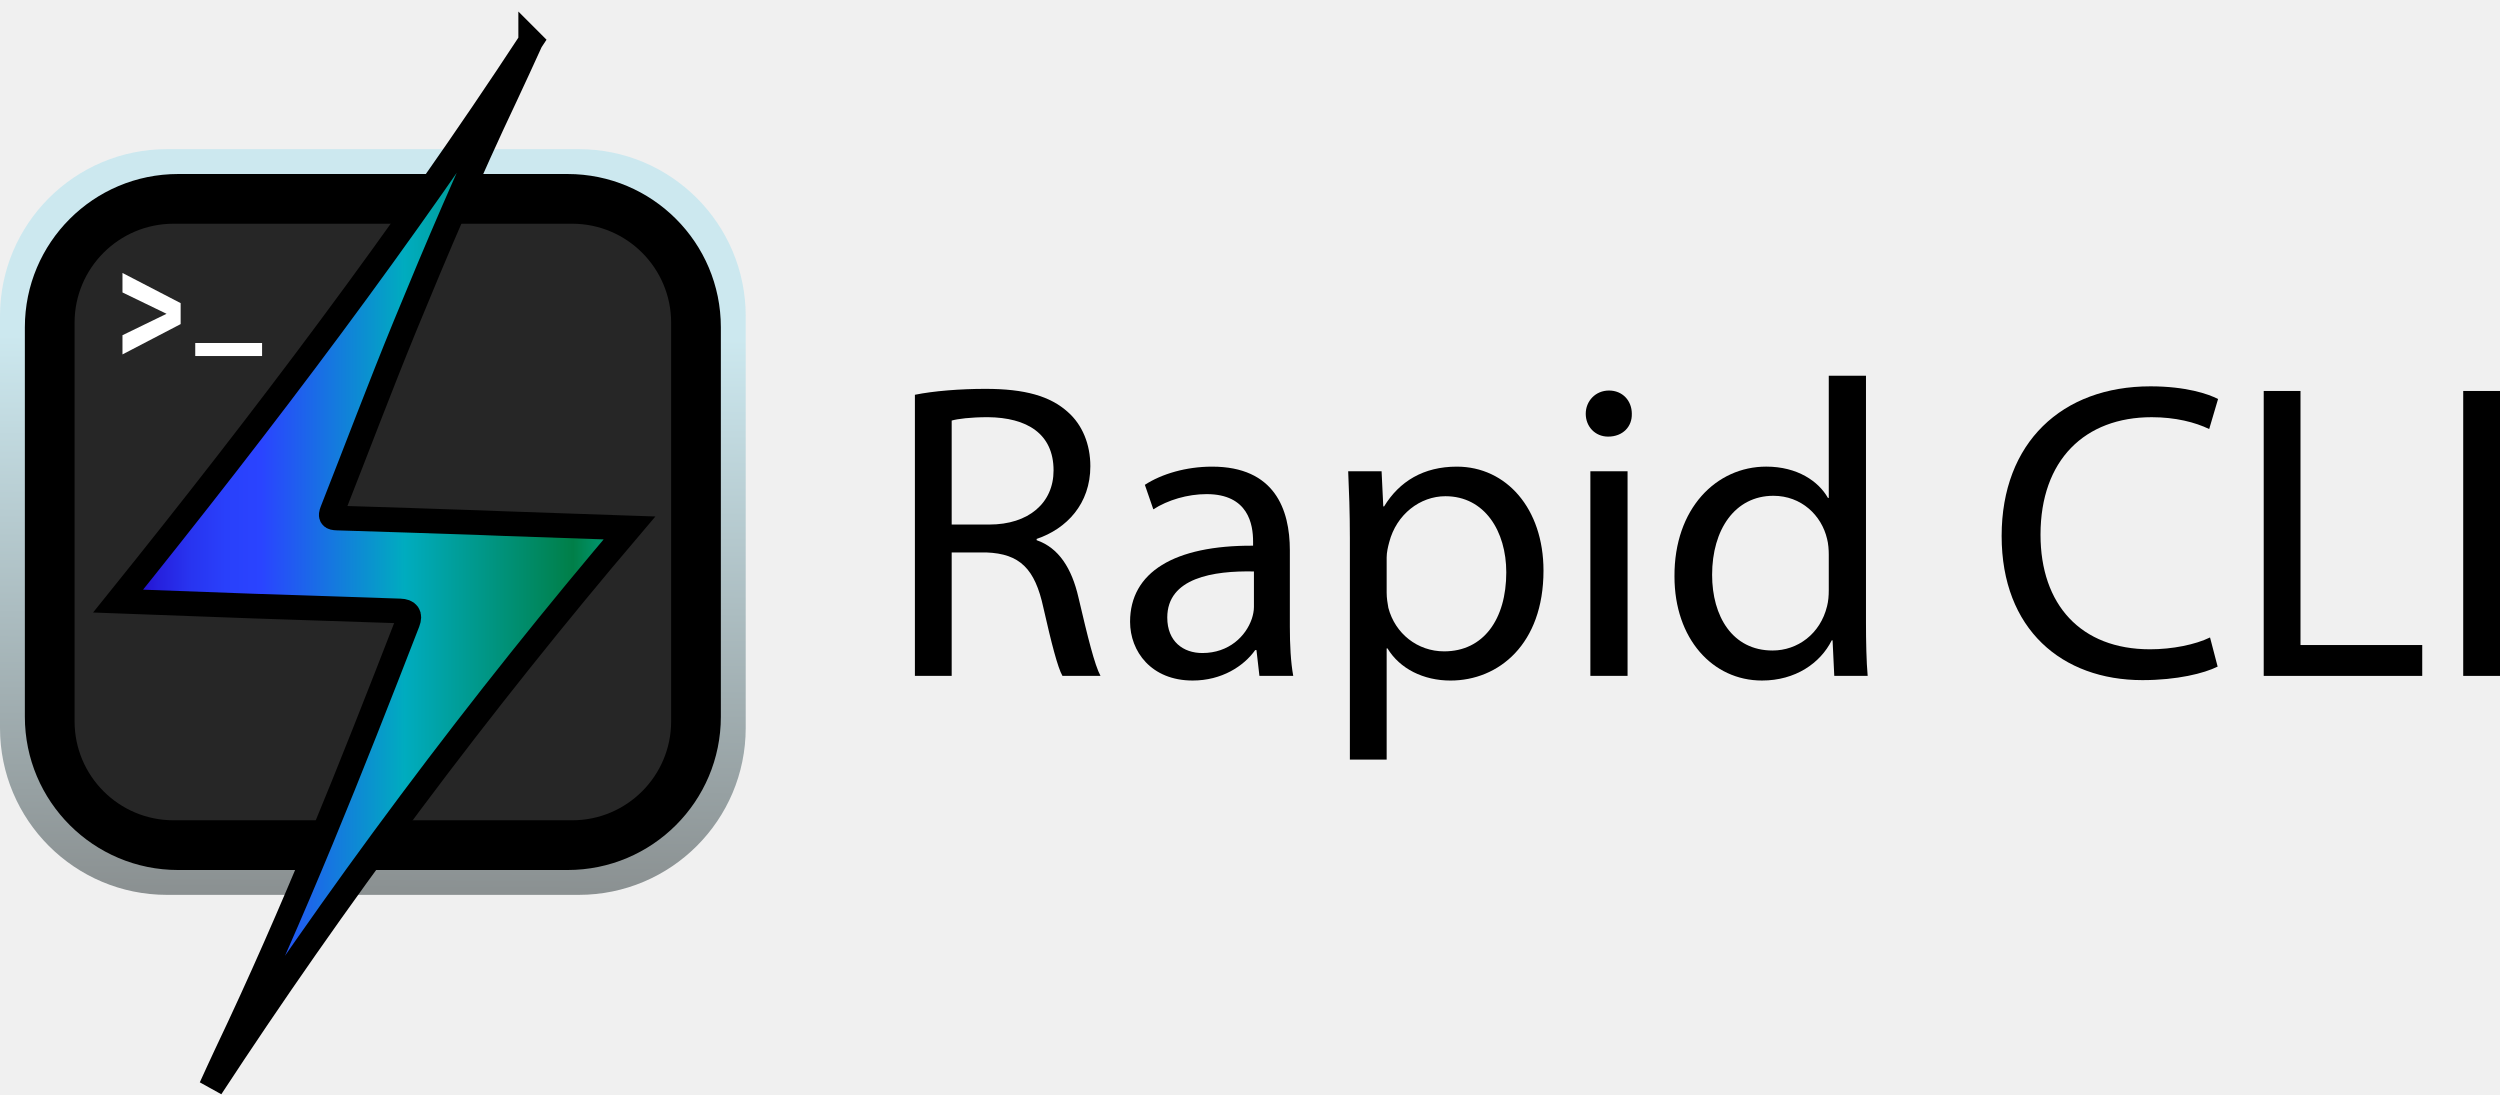
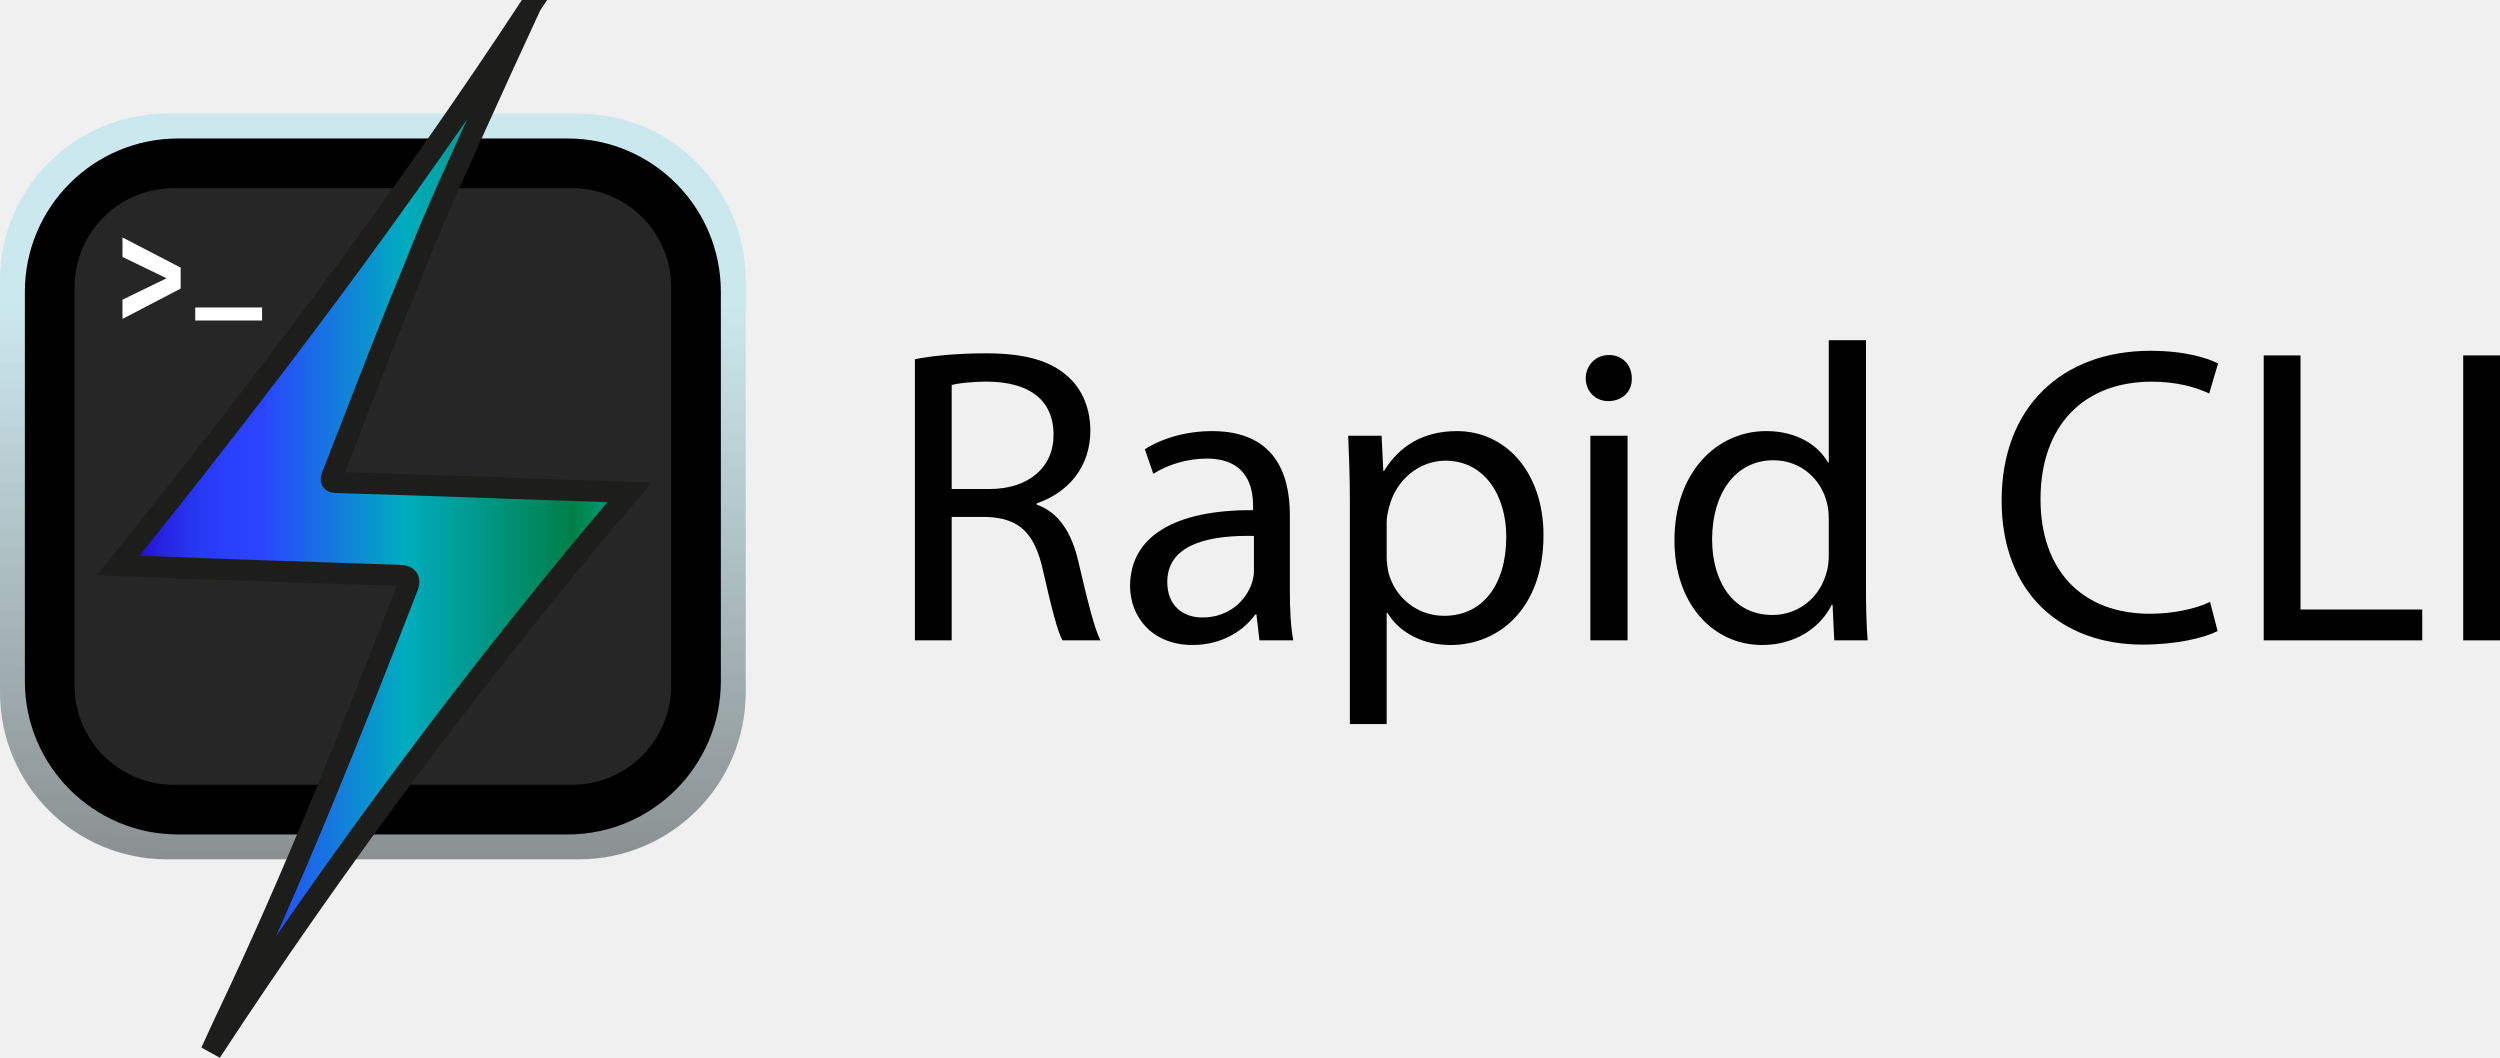
- <svg xmlns="http://www.w3.org/2000/svg" id="a" viewBox="0 0 1419.04 621.11">
+ <svg xmlns="http://www.w3.org/2000/svg" id="a" viewBox="0 0 1419.04 600.4">
  <defs>
-     <style>.d{fill:url(#b);}.e{fill:#fff;}.f{fill:#262626;}.g{fill:url(#c);stroke:#000;stroke-miterlimit:10;stroke-width:14px;}</style>
-     <linearGradient id="b" x1="212.33" y1="182.92" x2="209.74" y2="605.8" gradientTransform="matrix(1, 0, 0, 1, 0, 0)" gradientUnits="userSpaceOnUse">
+     <style>.d{fill:url(#b);}.e{fill:#fff;}.f{fill:#262626;}.g{fill:url(#c);stroke:#1d1d1b;stroke-miterlimit:10;stroke-width:12px;}</style>
+     <linearGradient id="b" x1="212.33" y1="162.76" x2="209.74" y2="585.63" gradientTransform="matrix(1, 0, 0, 1, 0, 0)" gradientUnits="userSpaceOnUse">
      <stop offset=".02" stop-color="#cce8ef" />
      <stop offset="1" stop-color="#767574" />
    </linearGradient>
-     <linearGradient id="c" x1="67.03" y1="-1870.39" x2="357.31" y2="-1870.39" gradientTransform="translate(0 -1550.02) scale(1 -1)" gradientUnits="userSpaceOnUse">
+     <linearGradient id="c" x1="67.03" y1="-1890.56" x2="357.31" y2="-1890.56" gradientTransform="translate(0 -1590.36) scale(1 -1)" gradientUnits="userSpaceOnUse">
      <stop offset="0" stop-color="#2300bf" />
      <stop offset=".02" stop-color="#2307c6" />
      <stop offset=".08" stop-color="#2621de" />
      <stop offset=".14" stop-color="#2834f0" />
      <stop offset=".21" stop-color="#2940fb" />
      <stop offset=".28" stop-color="#2a44ff" />
      <stop offset=".56" stop-color="#00acbf" />
      <stop offset=".89" stop-color="#007f48" />
      <stop offset="1" stop-color="#00aa8f" />
    </linearGradient>
  </defs>
  <g>
-     <rect class="d" y="84.66" width="423.28" height="423.28" rx="94.77" ry="94.77" />
-     <rect x="14.11" y="98.77" width="395.06" height="395.06" rx="87.01" ry="87.01" />
-     <rect class="f" x="42.33" y="126.99" width="338.62" height="338.62" rx="56.19" ry="56.19" />
+     <rect class="d" y="64.49" width="423.28" height="423.28" rx="94.77" ry="94.77" />
+     <rect x="14.11" y="78.6" width="395.06" height="395.06" rx="87.01" ry="87.01" />
+     <rect class="f" x="42.33" y="106.82" width="338.62" height="338.62" rx="56.19" ry="56.19" />
  </g>
  <g>
-     <path d="M519.32,224.08c10.56-2.16,25.67-3.36,40.07-3.36,22.32,0,36.71,4.08,46.79,13.2,8.16,7.2,12.72,18.24,12.72,30.71,0,21.35-13.44,35.51-30.48,41.27v.72c12.48,4.32,19.92,15.84,23.76,32.63,5.28,22.56,9.12,38.15,12.48,44.39h-21.6c-2.64-4.56-6.24-18.48-10.8-38.63-4.8-22.32-13.44-30.71-32.39-31.43h-19.68v70.06h-20.88V224.08Zm20.88,73.66h21.35c22.31,0,36.47-12.24,36.47-30.71,0-20.88-15.12-29.99-37.19-30.23-10.08,0-17.28,.96-20.64,1.92v59.03Z" />
-     <path d="M714.87,383.64l-1.68-14.64h-.72c-6.48,9.12-18.96,17.28-35.51,17.28-23.52,0-35.51-16.56-35.51-33.35,0-28.07,24.95-43.43,69.82-43.19v-2.4c0-9.6-2.64-26.87-26.39-26.87-10.8,0-22.08,3.36-30.24,8.64l-4.8-13.92c9.6-6.24,23.52-10.32,38.15-10.32,35.51,0,44.15,24.24,44.15,47.51v43.43c0,10.08,.48,19.92,1.92,27.83h-19.2Zm-3.12-59.27c-23.04-.48-49.19,3.6-49.19,26.15,0,13.68,9.12,20.15,19.92,20.15,15.12,0,24.72-9.6,28.07-19.43,.72-2.16,1.2-4.56,1.2-6.72v-20.15Z" />
-     <path d="M766.21,305.42c0-14.88-.48-26.88-.96-37.91h18.96l.96,19.92h.48c8.64-14.16,22.31-22.56,41.27-22.56,28.07,0,49.19,23.76,49.19,59.03,0,41.75-25.44,62.39-52.79,62.39-15.36,0-28.79-6.72-35.75-18.24h-.48v63.11h-20.88v-125.73Zm20.88,30.95c0,3.12,.48,6,.96,8.64,3.84,14.64,16.56,24.71,31.67,24.71,22.32,0,35.27-18.23,35.27-44.87,0-23.27-12.24-43.19-34.55-43.19-14.4,0-27.84,10.32-31.91,26.15-.72,2.64-1.44,5.76-1.44,8.64v19.92Z" />
-     <path d="M926.24,234.87c.24,7.2-5.04,12.96-13.44,12.96-7.44,0-12.71-5.76-12.71-12.96s5.52-13.2,13.2-13.2,12.96,5.76,12.96,13.2Zm-23.52,148.77v-116.14h21.11v116.14h-21.11Z" />
-     <path d="M1059.16,213.28v140.37c0,10.32,.24,22.08,.96,29.99h-18.96l-.96-20.16h-.48c-6.48,12.96-20.64,22.8-39.59,22.8-28.07,0-49.67-23.76-49.67-59.03-.24-38.63,23.76-62.39,52.07-62.39,17.76,0,29.75,8.4,35.03,17.76h.48v-69.35h21.12Zm-21.12,101.5c0-2.64-.24-6.24-.96-8.88-3.12-13.44-14.64-24.48-30.47-24.48-21.84,0-34.79,19.2-34.79,44.87,0,23.52,11.52,42.95,34.31,42.95,14.16,0,27.11-9.36,30.95-25.19,.72-2.88,.96-5.76,.96-9.12v-20.16Z" />
-     <path d="M1258.78,378.37c-7.68,3.84-23.04,7.68-42.71,7.68-45.59,0-79.91-28.79-79.91-81.82s34.31-84.94,84.46-84.94c20.16,0,32.87,4.32,38.39,7.2l-5.04,17.04c-7.92-3.84-19.2-6.72-32.63-6.72-37.91,0-63.11,24.23-63.11,66.71,0,39.59,22.8,65.03,62.15,65.03,12.72,0,25.68-2.64,34.07-6.72l4.32,16.56Z" />
-     <path d="M1284.92,221.92h20.88v144.21h69.1v17.52h-89.98V221.92Z" />
-     <path d="M1419.04,221.92v161.73h-20.88V221.92h20.88Z" />
+     <path d="M519.32,203.91c10.56-2.16,25.67-3.36,40.07-3.36,22.32,0,36.71,4.08,46.79,13.2,8.16,7.2,12.72,18.24,12.72,30.71,0,21.35-13.44,35.51-30.48,41.27v.72c12.48,4.32,19.92,15.84,23.76,32.63,5.28,22.56,9.12,38.15,12.48,44.39h-21.6c-2.64-4.56-6.24-18.48-10.8-38.63-4.8-22.32-13.44-30.71-32.39-31.43h-19.68v70.06h-20.88V203.91Zm20.88,73.66h21.35c22.31,0,36.47-12.24,36.47-30.71,0-20.88-15.12-29.99-37.19-30.23-10.08,0-17.28,.96-20.64,1.92v59.03Z" />
+     <path d="M714.87,363.47l-1.68-14.64h-.72c-6.48,9.12-18.96,17.28-35.51,17.28-23.52,0-35.51-16.56-35.51-33.35,0-28.07,24.95-43.43,69.82-43.19v-2.4c0-9.6-2.64-26.87-26.39-26.87-10.8,0-22.08,3.36-30.24,8.64l-4.8-13.92c9.6-6.24,23.52-10.32,38.15-10.32,35.51,0,44.15,24.24,44.15,47.51v43.43c0,10.08,.48,19.92,1.92,27.83h-19.2Zm-3.12-59.27c-23.04-.48-49.19,3.6-49.19,26.15,0,13.68,9.12,20.15,19.92,20.15,15.12,0,24.72-9.6,28.07-19.43,.72-2.16,1.2-4.56,1.2-6.72v-20.15Z" />
+     <path d="M766.21,285.25c0-14.88-.48-26.88-.96-37.91h18.96l.96,19.92h.48c8.64-14.16,22.31-22.56,41.27-22.56,28.07,0,49.19,23.76,49.19,59.03,0,41.75-25.44,62.39-52.79,62.39-15.36,0-28.79-6.72-35.75-18.24h-.48v63.11h-20.88v-125.73Zm20.88,30.95c0,3.12,.48,6,.96,8.64,3.84,14.64,16.56,24.71,31.67,24.71,22.32,0,35.27-18.23,35.27-44.87,0-23.27-12.24-43.19-34.55-43.19-14.4,0-27.84,10.32-31.91,26.15-.72,2.64-1.44,5.76-1.44,8.64v19.92Z" />
+     <path d="M926.24,214.71c.24,7.2-5.04,12.96-13.44,12.96-7.44,0-12.71-5.76-12.71-12.96s5.52-13.2,13.2-13.2,12.96,5.76,12.96,13.2Zm-23.52,148.77v-116.14h21.11v116.14h-21.11Z" />
+     <path d="M1059.16,193.11v140.37c0,10.32,.24,22.08,.96,29.99h-18.96l-.96-20.16h-.48c-6.48,12.96-20.64,22.8-39.59,22.8-28.07,0-49.67-23.76-49.67-59.03-.24-38.63,23.76-62.39,52.07-62.39,17.76,0,29.75,8.4,35.03,17.76h.48v-69.35h21.12Zm-21.12,101.5c0-2.64-.24-6.24-.96-8.88-3.12-13.44-14.64-24.48-30.47-24.48-21.84,0-34.79,19.2-34.79,44.87,0,23.52,11.52,42.95,34.31,42.95,14.16,0,27.11-9.36,30.95-25.19,.72-2.88,.96-5.76,.96-9.12v-20.16Z" />
+     <path d="M1258.78,358.2c-7.68,3.84-23.04,7.68-42.71,7.68-45.59,0-79.91-28.79-79.91-81.82s34.31-84.94,84.46-84.94c20.16,0,32.87,4.32,38.39,7.2l-5.04,17.04c-7.92-3.84-19.2-6.72-32.63-6.72-37.91,0-63.11,24.23-63.11,66.71,0,39.59,22.8,65.03,62.15,65.03,12.72,0,25.68-2.64,34.07-6.72l4.32,16.56Z" />
+     <path d="M1284.92,201.75h20.88v144.21h69.1v17.52h-89.98V201.75Z" />
+     <path d="M1419.04,201.75v161.73h-20.88V201.75h20.88Z" />
  </g>
-   <path class="e" d="M102.54,183.96l-33.02,17.22v-10.91l31.12-15.12v5.92l-31.12-15.07v-11.06l33.02,17.12v11.89Z" />
-   <path class="e" d="M110.83,194.69h37.93v7.4h-37.93v-7.4Z" />
-   <path class="g" d="M301.24,23.46c-72.13,110.09-151.29,214.71-234.21,317.73,26.52,.98,51.65,1.94,76.79,2.83,27.76,.97,55.52,1.85,83.28,2.77,4.47,.15,5.91,2.26,4.34,6.34-32.01,82.59-64.7,164.91-102.82,244.94-3.03,6.37-5.9,12.81-8.85,19.21,34.05-51.98,71.61-106.01,113-161.42,42-56.2,83.76-108.23,124.53-156.2-.84-.03-5.45-.18-6.29-.21-77.05-2.59-71.14-2.52-76.84-2.71-27.6-.94-55.22-1.88-82.82-2.7-3.26-.09-4.01-.81-2.75-4.01,13.84-35.12,27.12-70.48,41.46-105.4,17.96-43.73,36.52-87.21,56.78-129.94,4.91-10.36,9.6-20.81,14.39-31.22v-.02Z" />
+   <path class="e" d="M102.54,163.8l-33.02,17.22v-10.91l31.12-15.12v5.92l-31.12-15.07v-11.06l33.02,17.12v11.89Z" />
+   <path class="e" d="M110.83,174.52h37.93v7.4h-37.93v-7.4Z" />
+   <path class="g" d="M301.24,3.29C229.11,113.37,149.95,218,67.03,321.02c26.52,.98,51.65,1.94,76.79,2.83,27.76,.97,55.52,1.85,83.28,2.77,4.47,.15,5.91,2.26,4.34,6.34-32.01,82.59-64.7,164.91-102.82,244.94-3.03,6.37-5.9,12.81-8.85,19.21,34.05-51.98,71.61-106.01,113-161.42,42-56.2,83.76-108.23,124.53-156.2-.84-.03-5.45-.18-6.29-.21-77.05-2.59-71.14-2.52-76.84-2.71-27.6-.94-55.22-1.88-82.82-2.7-3.26-.09-4.01-.81-2.75-4.01,13.84-35.12,27.12-70.48,41.46-105.4,14.92-36.33,8.43-23.94,56.78-129.94,5.88-12.89,10.85-23.63,14.39-31.23Z" />
</svg>
